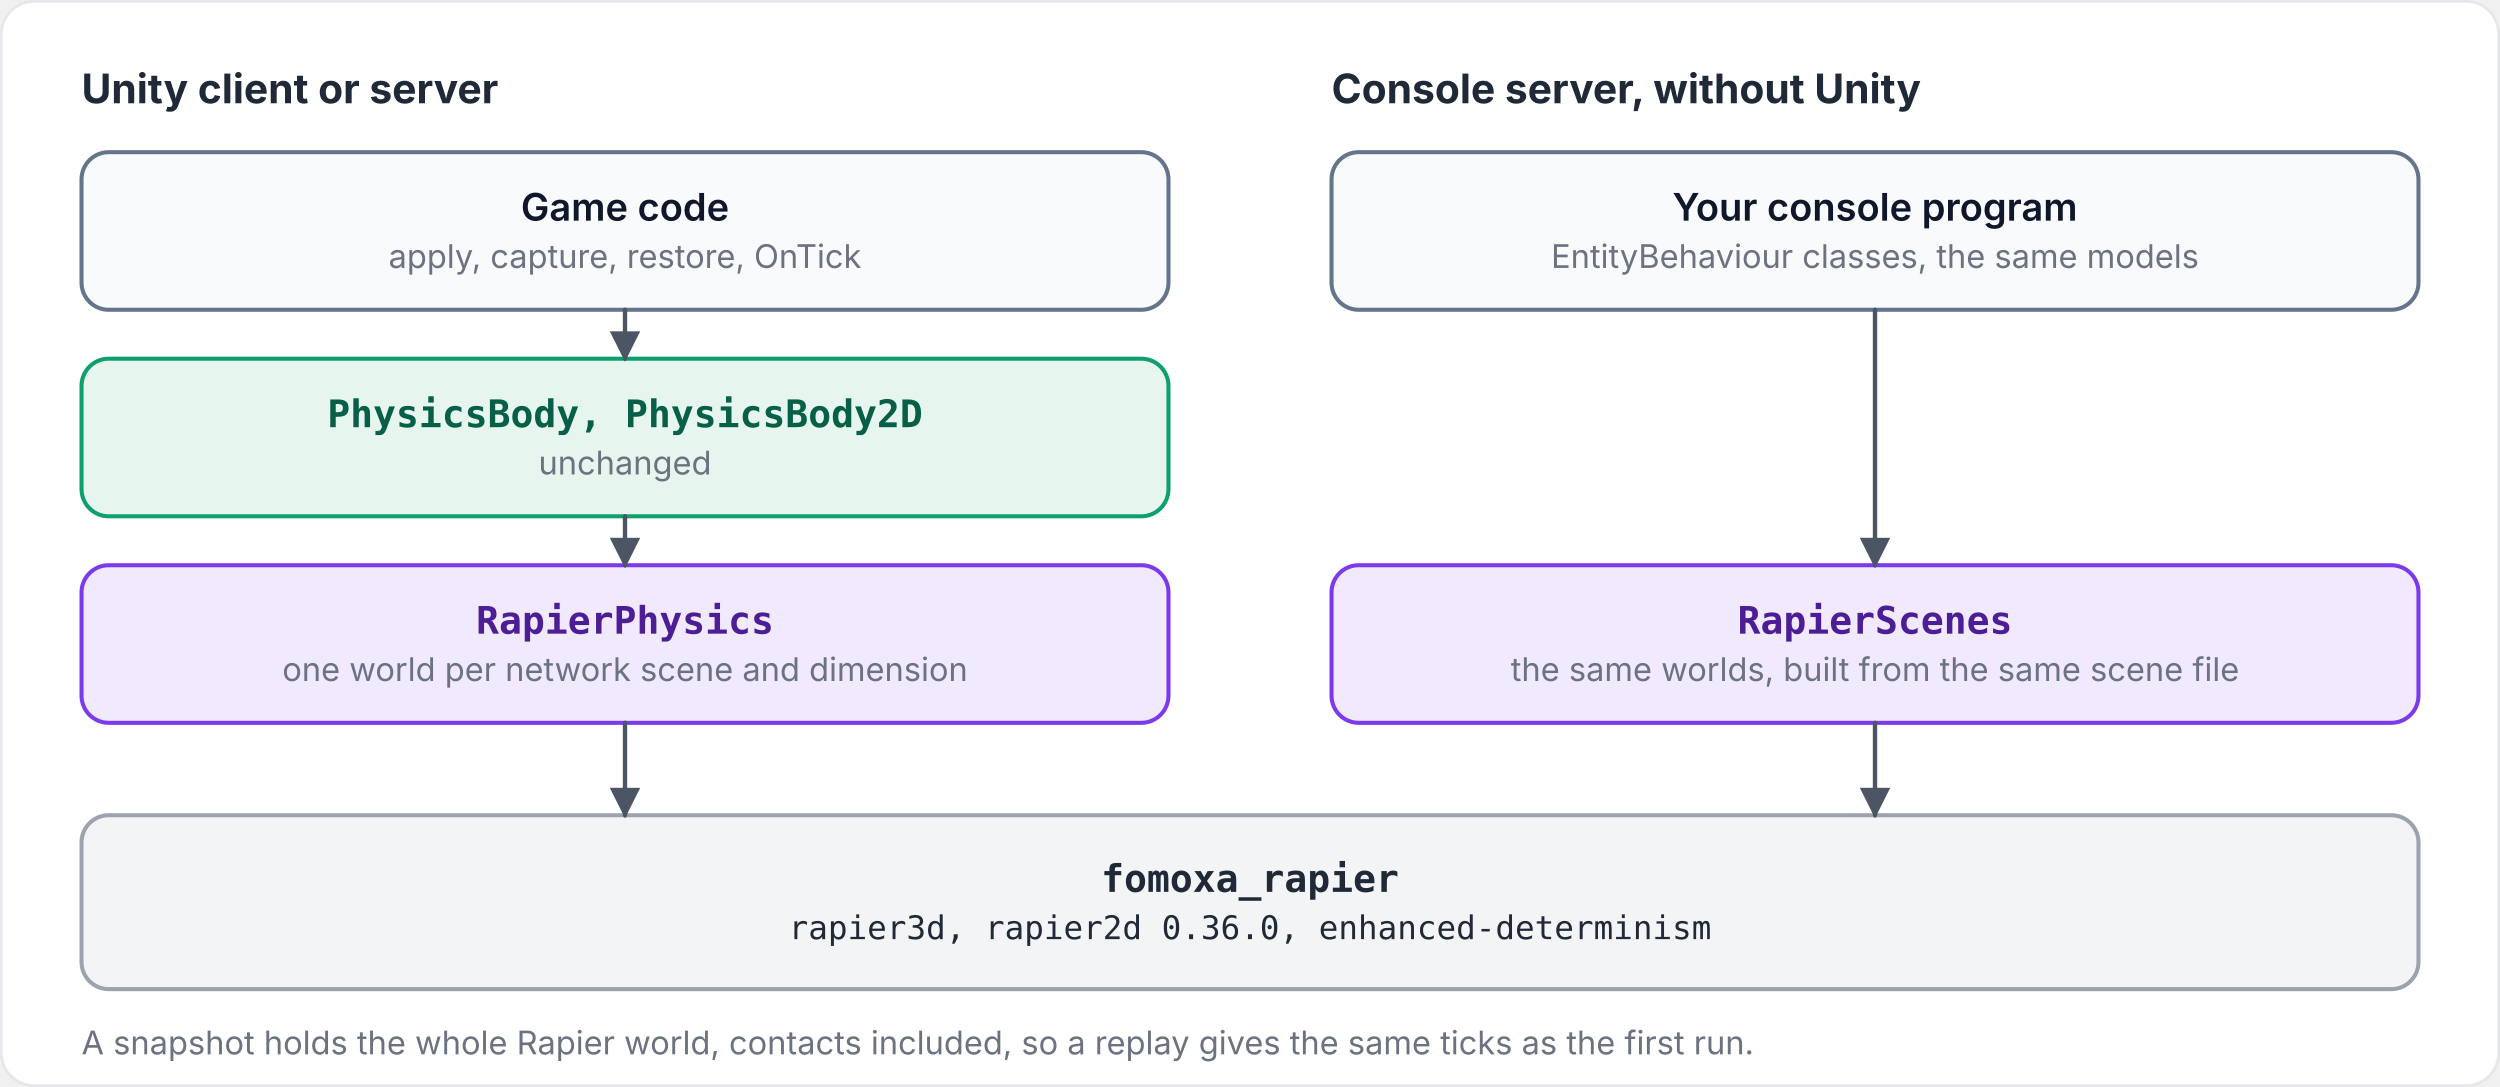
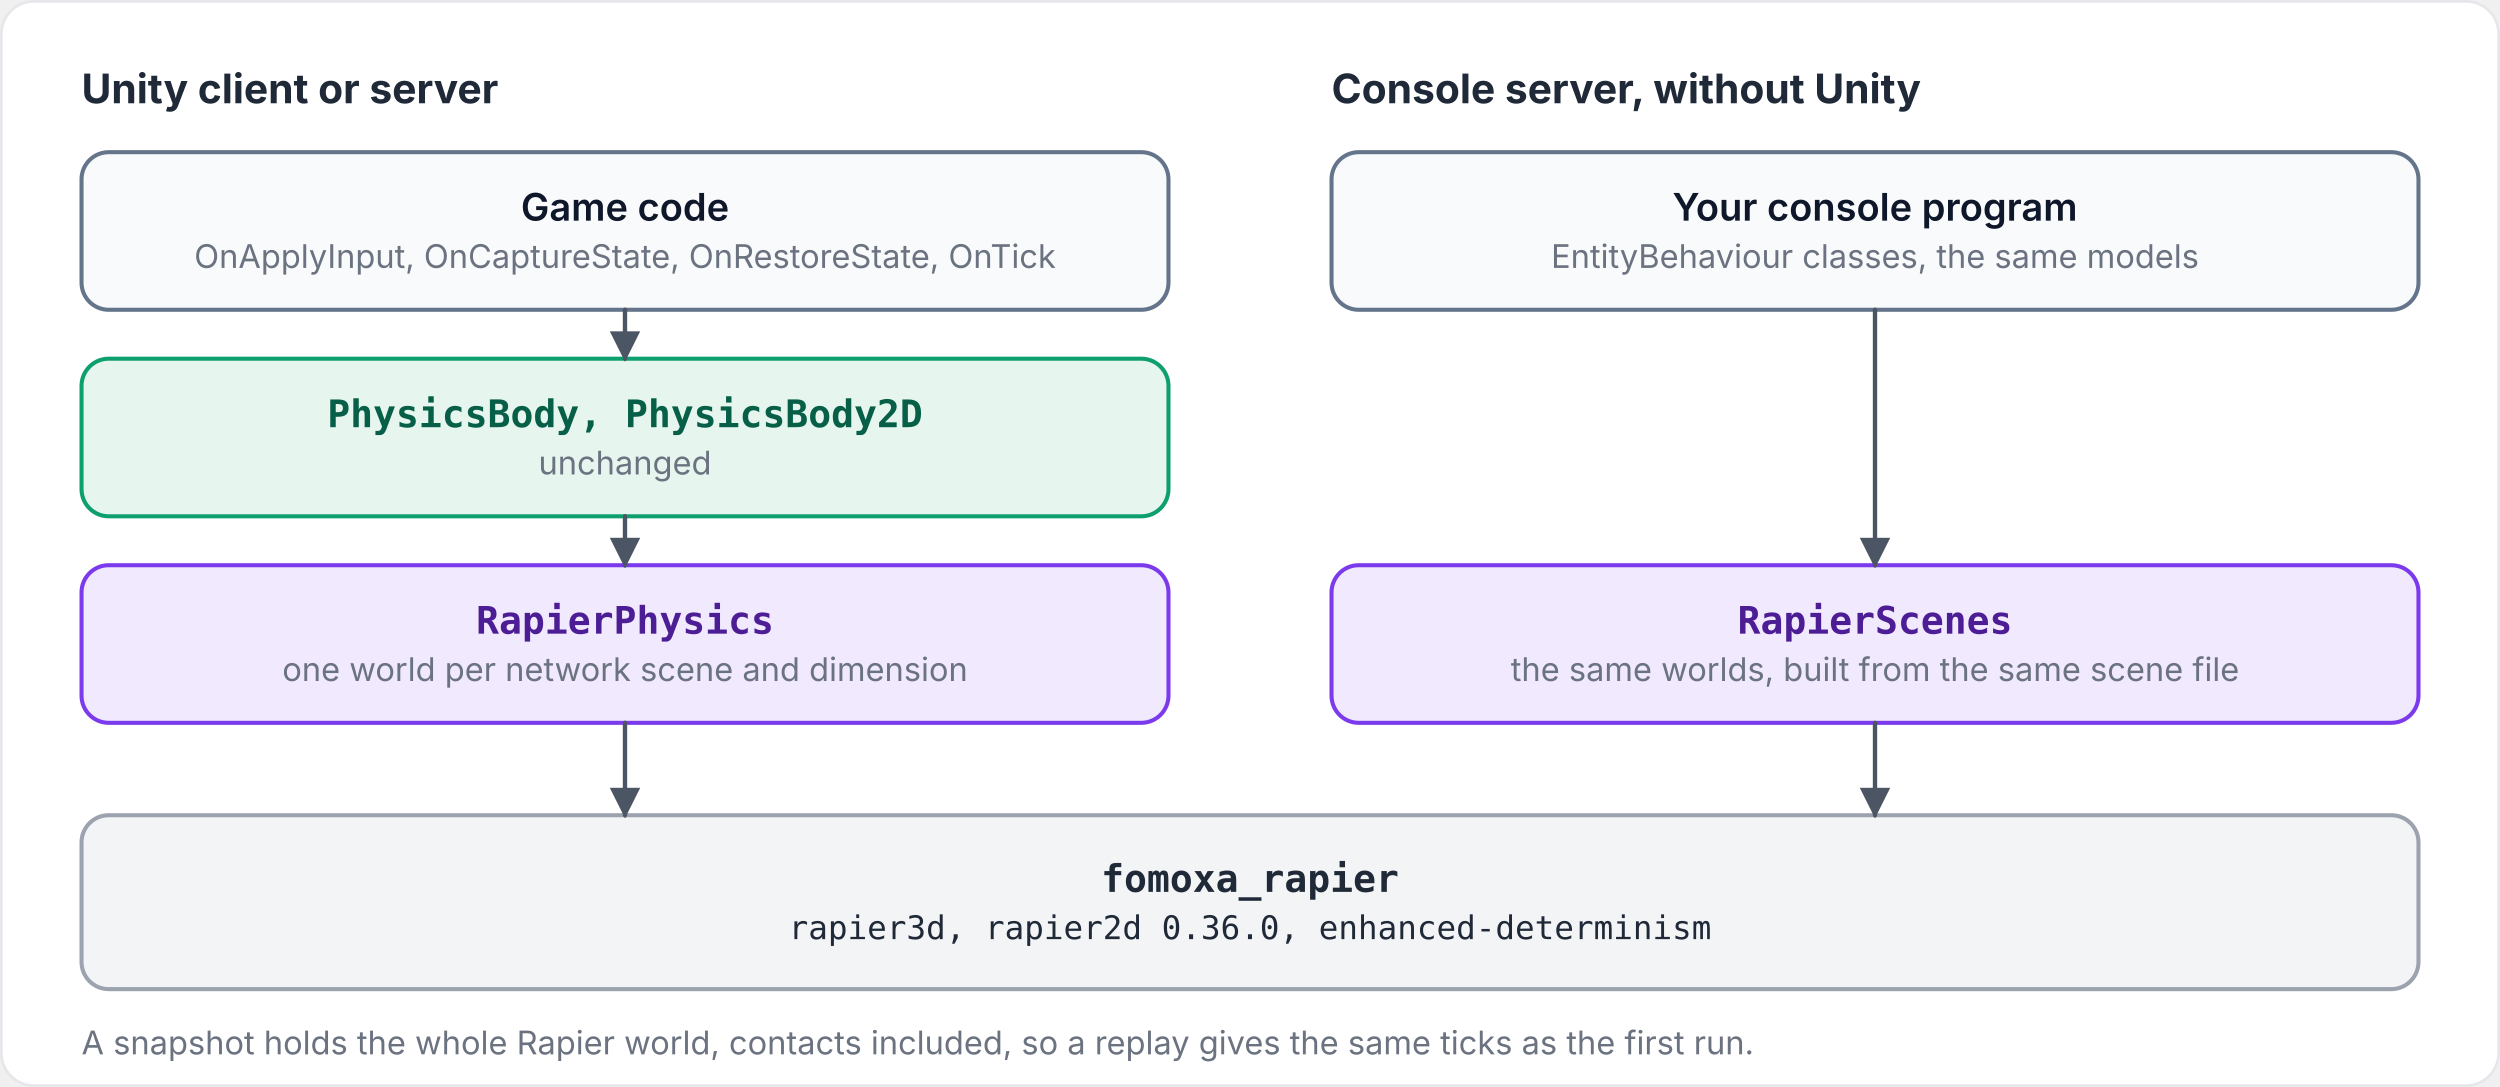
<svg xmlns="http://www.w3.org/2000/svg" width="920" height="400" viewBox="0 0 920 400" role="img" aria-label="Where Rapier sits, in Unity and in a console server">
  <defs>
    <marker id="arrow-4B5563" viewBox="0 0 10 10" refX="9" refY="5" markerWidth="7" markerHeight="7" orient="auto-start-reverse">
      <path d="M 0 0 L 10 5 L 0 10 z" fill="#4B5563" />
    </marker>
  </defs>
  <rect x="0.5" y="0.5" width="919" height="399" rx="12" fill="#FFFFFF" stroke="#E5E7EB" />
  <text x="30.0" y="38.0" font-family="Inter, 'Segoe UI', Roboto, 'Helvetica Neue', Arial, sans-serif" font-size="15" font-weight="700" fill="#1F2937" text-anchor="start">Unity client or server</text>
  <rect x="30.0" y="56.0" width="400.0" height="58.0" rx="10" fill="#F8FAFC" stroke="#64748B" stroke-width="1.5" />
  <text x="230.0" y="81.2" font-family="Inter, 'Segoe UI', Roboto, 'Helvetica Neue', Arial, sans-serif" font-size="14" font-weight="600" fill="#0F172A" text-anchor="middle">Game code</text>
-   <text x="230.0" y="98.6" font-family="Inter, 'Segoe UI', Roboto, 'Helvetica Neue', Arial, sans-serif" font-size="12" font-weight="400" fill="#6B7280" text-anchor="middle">apply, capture, restore, OnTick</text>
+   <text x="230.0" y="98.6" font-family="Inter, 'Segoe UI', Roboto, 'Helvetica Neue', Arial, sans-serif" font-size="12" font-weight="400" fill="#6B7280" text-anchor="middle">OnApplyInput, OnCaptureState, OnRestoreState, OnTick</text>
  <rect x="30.0" y="132.0" width="400.0" height="58.0" rx="10" fill="#E6F6EF" stroke="#0E9F6E" stroke-width="1.5" />
  <text x="230.0" y="157.2" font-family="'JetBrains Mono', 'Cascadia Mono', Consolas, Menlo, monospace" font-size="14" font-weight="600" fill="#065F46" text-anchor="middle">PhysicsBody, PhysicsBody2D</text>
  <text x="230.0" y="174.6" font-family="Inter, 'Segoe UI', Roboto, 'Helvetica Neue', Arial, sans-serif" font-size="12" font-weight="400" fill="#6B7280" text-anchor="middle">unchanged</text>
  <path d="M 230.0 114.0 L 230.0 132.0" fill="none" stroke="#4B5563" stroke-width="1.6" stroke-linejoin="round" stroke-linecap="round" marker-end="url(#arrow-4B5563)" />
  <rect x="30.0" y="208.0" width="400.0" height="58.0" rx="10" fill="#F1EAFE" stroke="#7C3AED" stroke-width="1.5" />
  <text x="230.0" y="233.2" font-family="'JetBrains Mono', 'Cascadia Mono', Consolas, Menlo, monospace" font-size="14" font-weight="600" fill="#4C1D95" text-anchor="middle">RapierPhysics</text>
  <text x="230.0" y="250.6" font-family="Inter, 'Segoe UI', Roboto, 'Helvetica Neue', Arial, sans-serif" font-size="12" font-weight="400" fill="#6B7280" text-anchor="middle">one world per network scene and dimension</text>
  <path d="M 230.0 190.0 L 230.0 208.0" fill="none" stroke="#4B5563" stroke-width="1.6" stroke-linejoin="round" stroke-linecap="round" marker-end="url(#arrow-4B5563)" />
  <text x="490.0" y="38.0" font-family="Inter, 'Segoe UI', Roboto, 'Helvetica Neue', Arial, sans-serif" font-size="15" font-weight="700" fill="#1F2937" text-anchor="start">Console server, without Unity</text>
  <rect x="490.0" y="56.0" width="400.0" height="58.0" rx="10" fill="#F8FAFC" stroke="#64748B" stroke-width="1.5" />
  <text x="690.0" y="81.2" font-family="Inter, 'Segoe UI', Roboto, 'Helvetica Neue', Arial, sans-serif" font-size="14" font-weight="600" fill="#0F172A" text-anchor="middle">Your console program</text>
  <text x="690.0" y="98.6" font-family="Inter, 'Segoe UI', Roboto, 'Helvetica Neue', Arial, sans-serif" font-size="12" font-weight="400" fill="#6B7280" text-anchor="middle">EntityBehaviour classes, the same models</text>
  <rect x="490.0" y="208.0" width="400.0" height="58.0" rx="10" fill="#F1EAFE" stroke="#7C3AED" stroke-width="1.5" />
  <text x="690.0" y="233.2" font-family="'JetBrains Mono', 'Cascadia Mono', Consolas, Menlo, monospace" font-size="14" font-weight="600" fill="#4C1D95" text-anchor="middle">RapierScenes</text>
  <text x="690.0" y="250.6" font-family="Inter, 'Segoe UI', Roboto, 'Helvetica Neue', Arial, sans-serif" font-size="12" font-weight="400" fill="#6B7280" text-anchor="middle">the same worlds, built from the same scene file</text>
  <path d="M 690.0 114.0 L 690.0 208.0" fill="none" stroke="#4B5563" stroke-width="1.6" stroke-linejoin="round" stroke-linecap="round" marker-end="url(#arrow-4B5563)" />
  <rect x="30.0" y="300.0" width="860.0" height="64.0" rx="10" fill="#F3F4F6" stroke="#9CA3AF" stroke-width="1.5" />
  <text x="460.0" y="328.2" font-family="'JetBrains Mono', 'Cascadia Mono', Consolas, Menlo, monospace" font-size="14" font-weight="600" fill="#1F2937" text-anchor="middle">fomoxa_rapier</text>
  <text x="460.0" y="345.6" font-family="'JetBrains Mono', 'Cascadia Mono', Consolas, Menlo, monospace" font-size="12" font-weight="400" fill="#1F2937" text-anchor="middle">rapier3d, rapier2d 0.36.0, enhanced-determinism</text>
  <path d="M 230.0 266.0 L 230.0 300.0" fill="none" stroke="#4B5563" stroke-width="1.6" stroke-linejoin="round" stroke-linecap="round" marker-end="url(#arrow-4B5563)" />
  <path d="M 690.0 266.0 L 690.0 300.0" fill="none" stroke="#4B5563" stroke-width="1.6" stroke-linejoin="round" stroke-linecap="round" marker-end="url(#arrow-4B5563)" />
  <text x="30.0" y="388.0" font-family="Inter, 'Segoe UI', Roboto, 'Helvetica Neue', Arial, sans-serif" font-size="12" font-weight="400" fill="#6B7280" text-anchor="start">A snapshot holds the whole Rapier world, contacts included, so a replay gives the same ticks as the first run.</text>
</svg>
